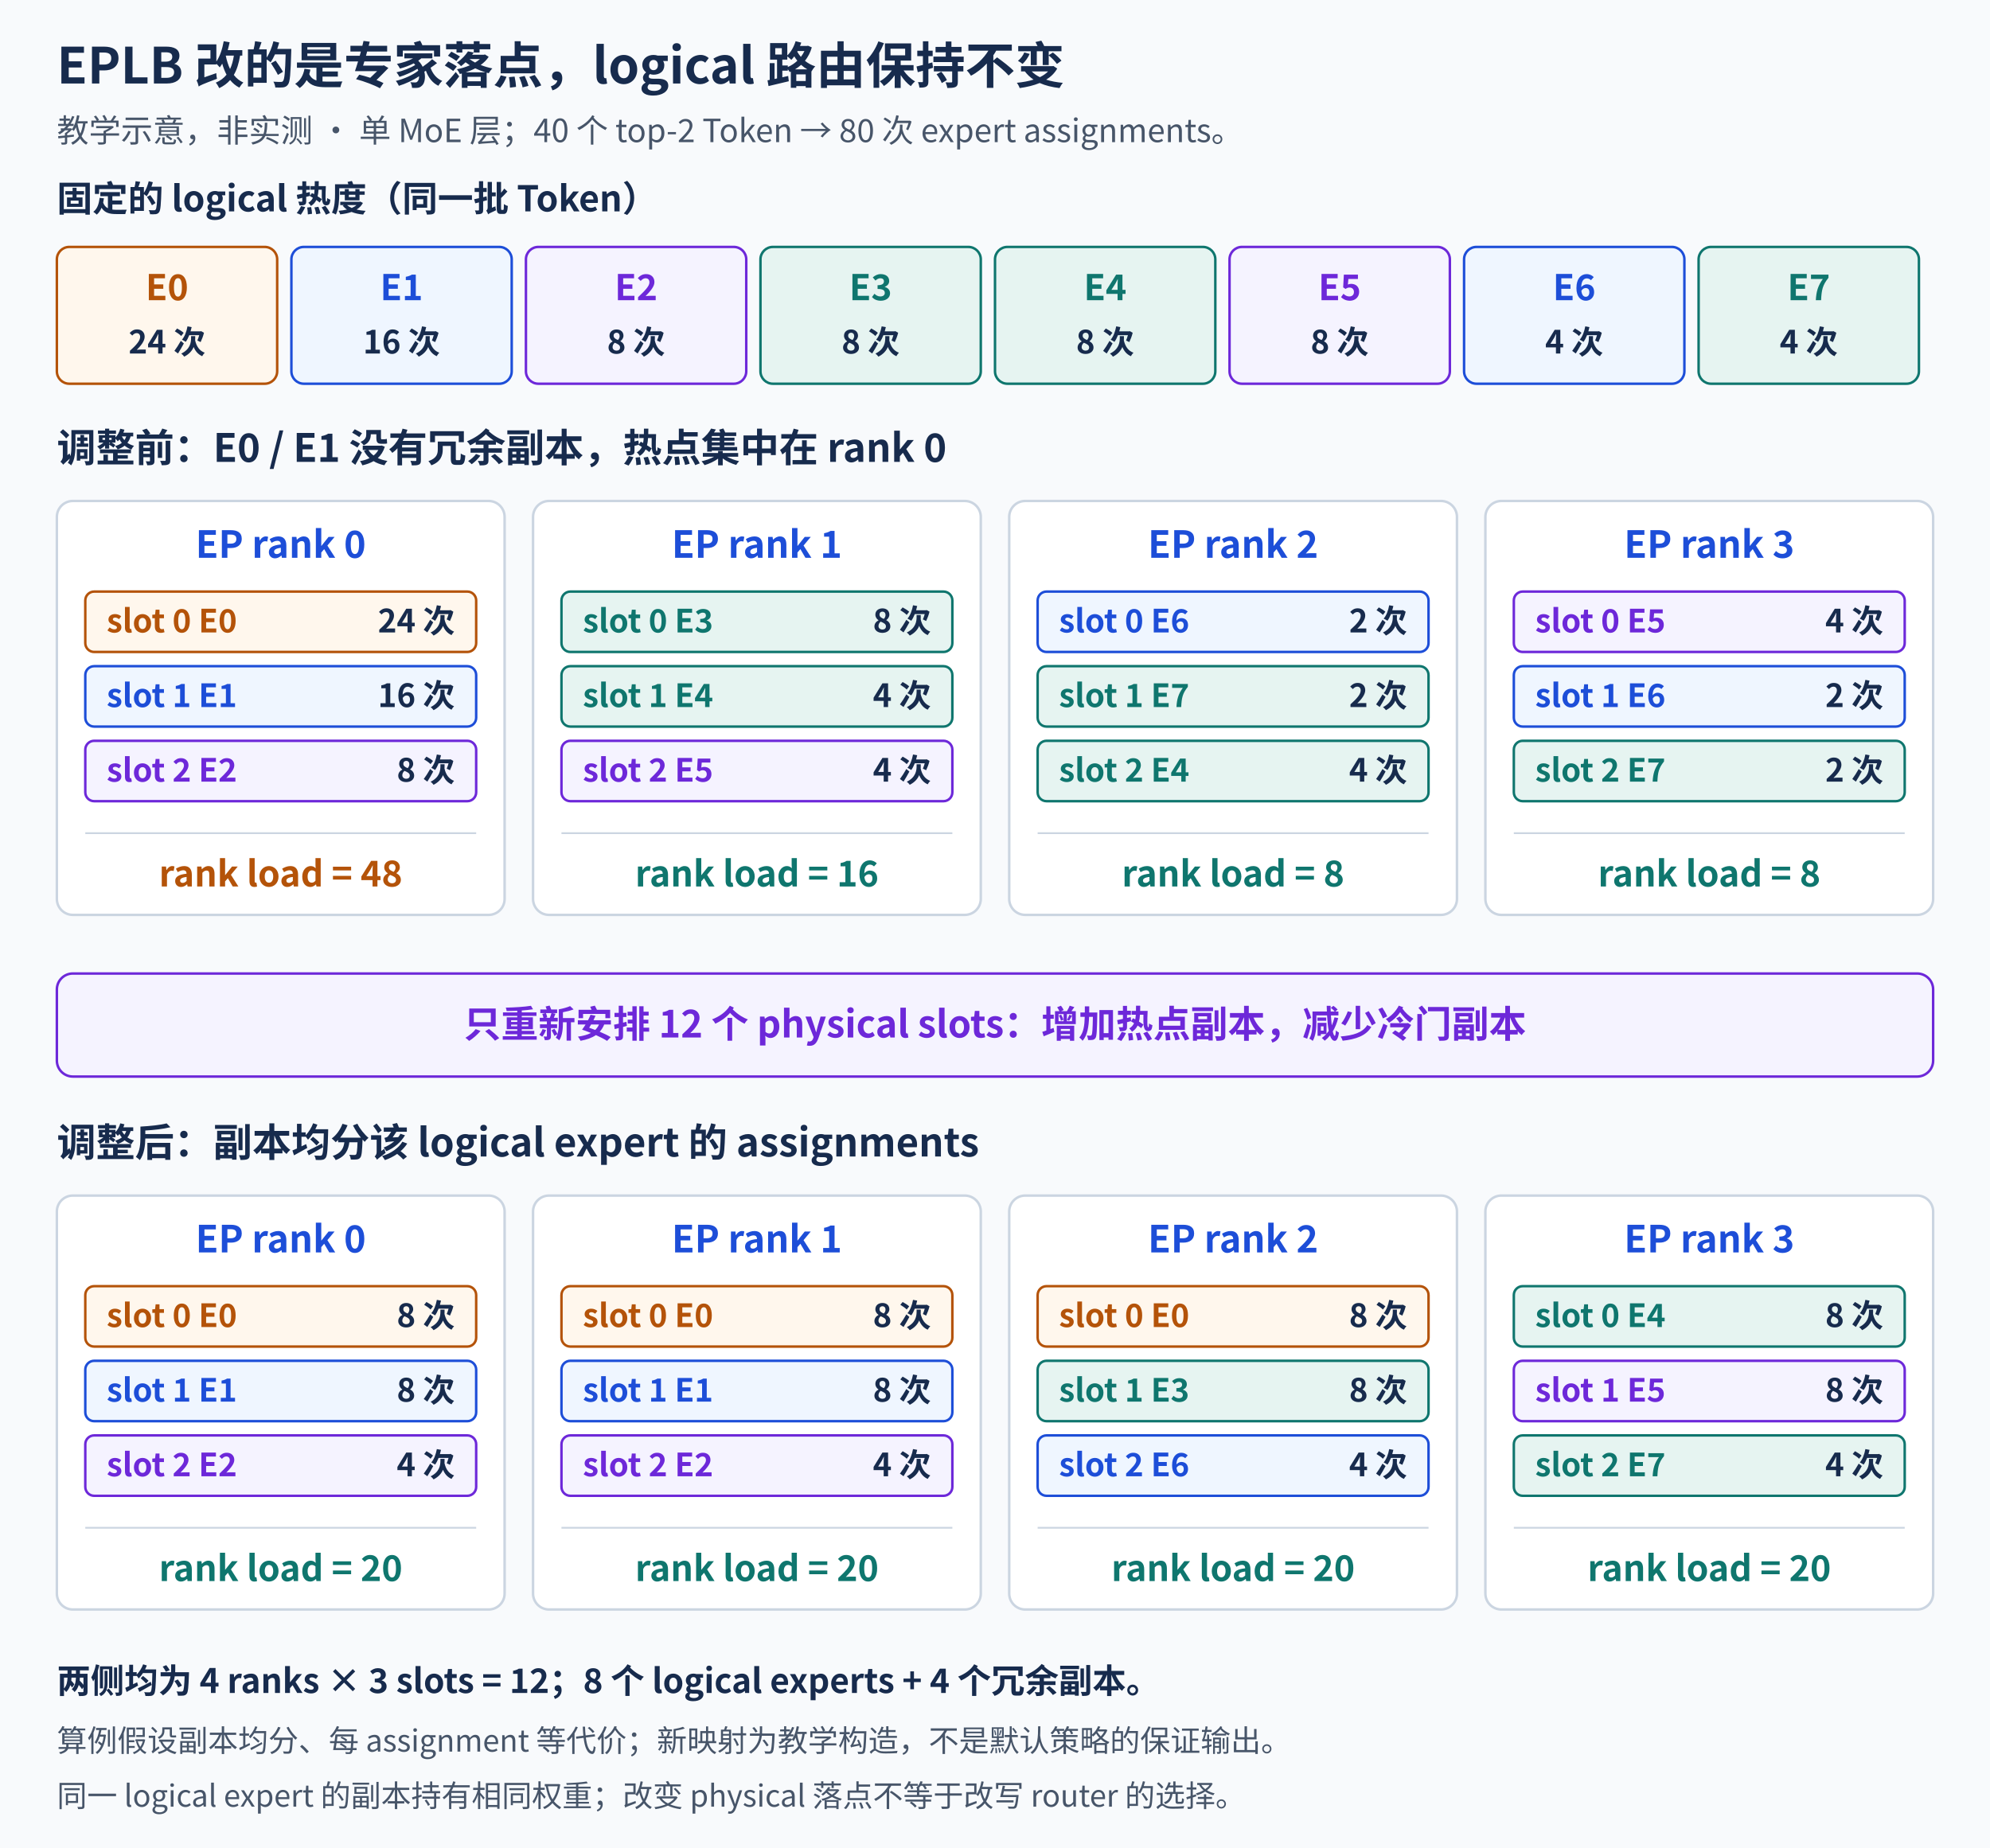
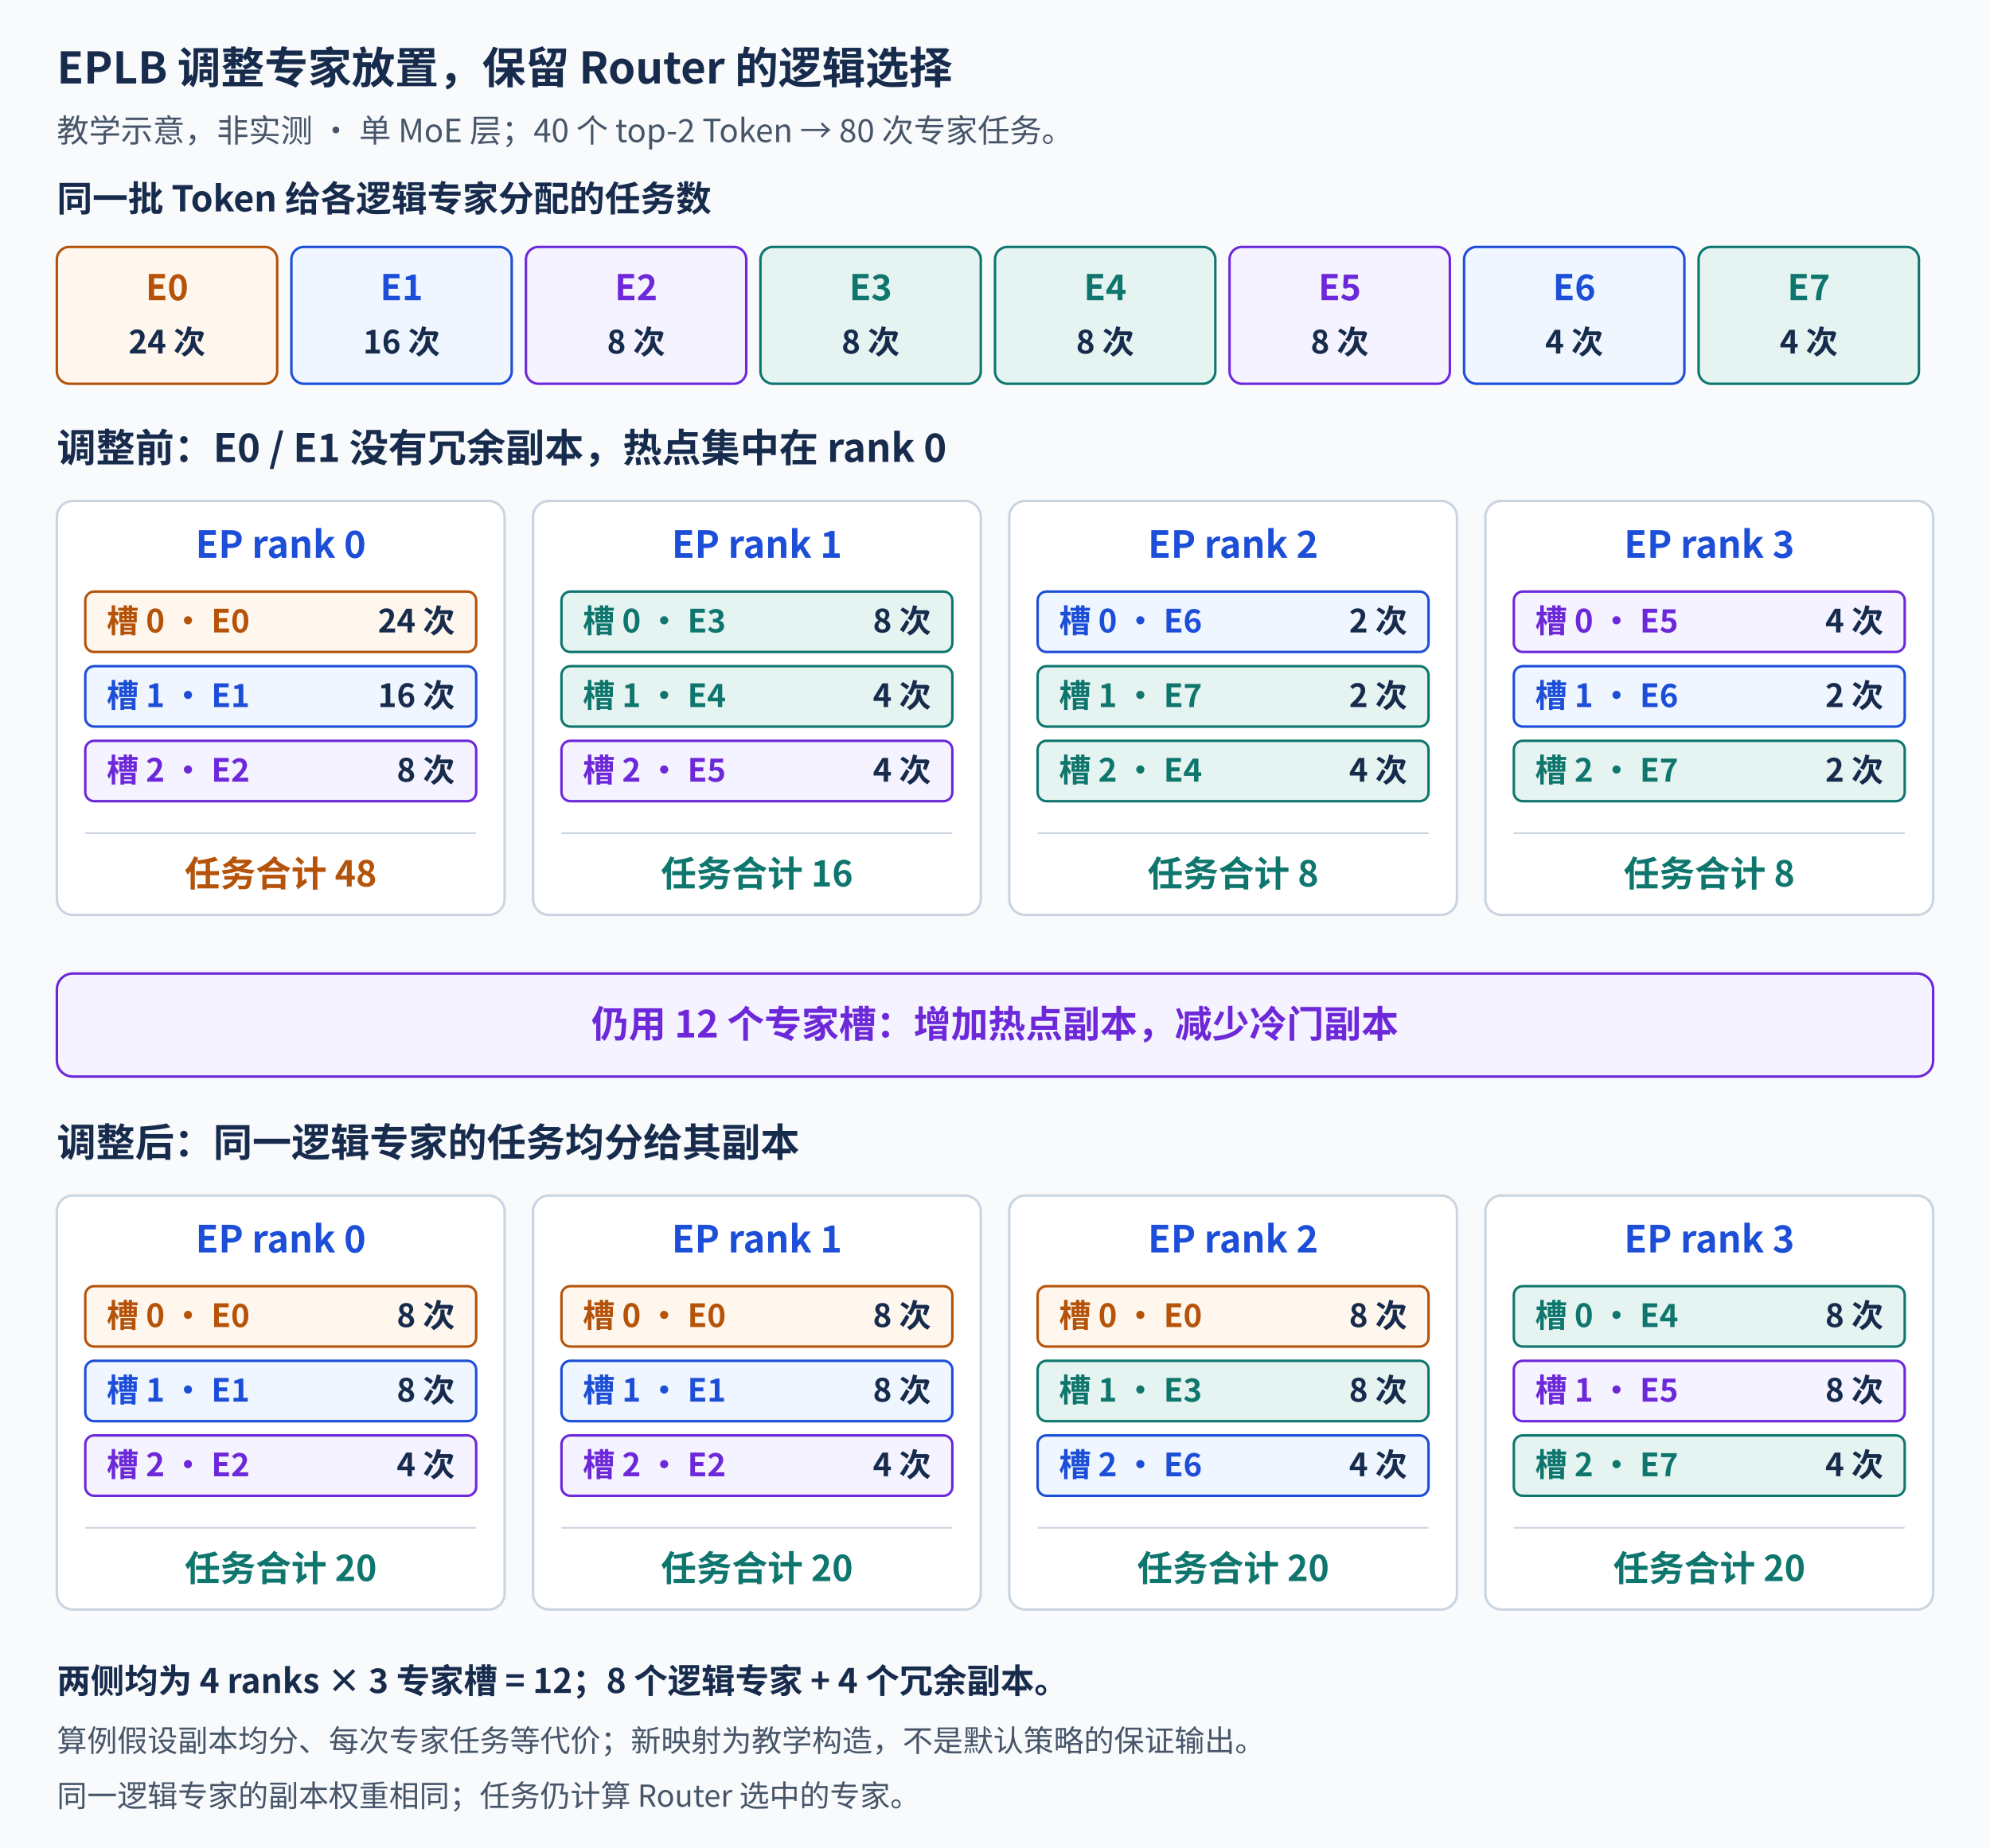
<svg xmlns="http://www.w3.org/2000/svg" width="1120" height="1040" viewBox="0 0 1120 1040" role="img" aria-labelledby="title desc">
  <defs>
    <style>text{font-family:-apple-system,BlinkMacSystemFont,"PingFang SC","Microsoft YaHei","Noto Sans CJK SC",sans-serif}</style>
    <marker id="arrow" markerWidth="9" markerHeight="9" refX="8" refY="4.5" orient="auto">
      <path d="M1 1L8 4.5L1 8" fill="none" stroke="context-stroke" stroke-width="1.5" />
    </marker>
    <pattern id="wait" width="10" height="10" patternUnits="userSpaceOnUse">
      <rect width="10" height="10" fill="#fff7ed" />
      <path d="M-3 3L3 -3M0 10L10 0M7 13L13 7" stroke="#c2772c" stroke-width="1" />
    </pattern>
  </defs>
  <rect x="0" y="0" width="1120" height="1040" rx="0" fill="#f8fafc" stroke="#f8fafc" stroke-width="1.4" />
-   <text x="32" y="47" font-size="28" fill="#172b4d" font-weight="700">EPLB 改的是专家落点，logical 路由保持不变</text>
-   <text x="32" y="80" font-size="18" fill="#475569" font-weight="400">教学示意，非实测 · 单 MoE 层；40 个 top-2 Token → 80 次 expert assignments。</text>
-   <text x="32" y="119" font-size="20" fill="#172b4d" font-weight="700">固定的 logical 热度（同一批 Token）</text>
+   <text x="32" y="47" font-size="24.5" fill="#172b4d" font-weight="700">EPLB 调整专家放置，保留 Router 的逻辑选择</text>
+   <text x="32" y="80" font-size="18" fill="#475569" font-weight="400">教学示意，非实测 · 单 MoE 层；40 个 top-2 Token → 80 次专家任务。</text>
+   <text x="32" y="119" font-size="20" fill="#172b4d" font-weight="700">同一批 Token 给各逻辑专家分配的任务数</text>
  <rect x="32" y="139" width="124" height="77" rx="7" fill="#fff7ed" stroke="#b45309" stroke-width="1.4" />
  <text x="94" y="169" font-size="20" fill="#b45309" font-weight="700" text-anchor="middle">E0</text>
  <text x="94" y="199" font-size="18" fill="#172b4d" font-weight="600" text-anchor="middle">24 次</text>
  <rect x="164" y="139" width="124" height="77" rx="7" fill="#eff6ff" stroke="#1d4ed8" stroke-width="1.4" />
  <text x="226" y="169" font-size="20" fill="#1d4ed8" font-weight="700" text-anchor="middle">E1</text>
  <text x="226" y="199" font-size="18" fill="#172b4d" font-weight="600" text-anchor="middle">16 次</text>
  <rect x="296" y="139" width="124" height="77" rx="7" fill="#f5f3ff" stroke="#6d28d9" stroke-width="1.4" />
  <text x="358" y="169" font-size="20" fill="#6d28d9" font-weight="700" text-anchor="middle">E2</text>
  <text x="358" y="199" font-size="18" fill="#172b4d" font-weight="600" text-anchor="middle">8 次</text>
  <rect x="428" y="139" width="124" height="77" rx="7" fill="#e6f4f1" stroke="#0f766e" stroke-width="1.4" />
  <text x="490" y="169" font-size="20" fill="#0f766e" font-weight="700" text-anchor="middle">E3</text>
  <text x="490" y="199" font-size="18" fill="#172b4d" font-weight="600" text-anchor="middle">8 次</text>
  <rect x="560" y="139" width="124" height="77" rx="7" fill="#e6f4f1" stroke="#0f766e" stroke-width="1.4" />
  <text x="622" y="169" font-size="20" fill="#0f766e" font-weight="700" text-anchor="middle">E4</text>
  <text x="622" y="199" font-size="18" fill="#172b4d" font-weight="600" text-anchor="middle">8 次</text>
  <rect x="692" y="139" width="124" height="77" rx="7" fill="#f5f3ff" stroke="#6d28d9" stroke-width="1.4" />
  <text x="754" y="169" font-size="20" fill="#6d28d9" font-weight="700" text-anchor="middle">E5</text>
  <text x="754" y="199" font-size="18" fill="#172b4d" font-weight="600" text-anchor="middle">8 次</text>
  <rect x="824" y="139" width="124" height="77" rx="7" fill="#eff6ff" stroke="#1d4ed8" stroke-width="1.4" />
  <text x="886" y="169" font-size="20" fill="#1d4ed8" font-weight="700" text-anchor="middle">E6</text>
  <text x="886" y="199" font-size="18" fill="#172b4d" font-weight="600" text-anchor="middle">4 次</text>
  <rect x="956" y="139" width="124" height="77" rx="7" fill="#e6f4f1" stroke="#0f766e" stroke-width="1.4" />
  <text x="1018" y="169" font-size="20" fill="#0f766e" font-weight="700" text-anchor="middle">E7</text>
  <text x="1018" y="199" font-size="18" fill="#172b4d" font-weight="600" text-anchor="middle">4 次</text>
  <text x="32" y="260" font-size="22" fill="#172b4d" font-weight="700">调整前：E0 / E1 没有冗余副本，热点集中在 rank 0</text>
  <rect x="32" y="282" width="252" height="233" rx="9" fill="#ffffff" stroke="#cbd5e1" stroke-width="1.4" />
  <text x="158" y="314" font-size="21" fill="#1d4ed8" font-weight="700" text-anchor="middle">EP rank 0</text>
  <rect x="48" y="333" width="220" height="34" rx="5" fill="#fff7ed" stroke="#b45309" stroke-width="1.4" />
-   <text x="60" y="356" font-size="18" fill="#b45309" font-weight="600">slot 0   E0</text>
+   <text x="60" y="356" font-size="18" fill="#b45309" font-weight="600">槽 0 · E0</text>
  <text x="256" y="356" font-size="18" fill="#172b4d" font-weight="600" text-anchor="end">24 次</text>
  <rect x="48" y="375" width="220" height="34" rx="5" fill="#eff6ff" stroke="#1d4ed8" stroke-width="1.4" />
-   <text x="60" y="398" font-size="18" fill="#1d4ed8" font-weight="600">slot 1   E1</text>
+   <text x="60" y="398" font-size="18" fill="#1d4ed8" font-weight="600">槽 1 · E1</text>
  <text x="256" y="398" font-size="18" fill="#172b4d" font-weight="600" text-anchor="end">16 次</text>
  <rect x="48" y="417" width="220" height="34" rx="5" fill="#f5f3ff" stroke="#6d28d9" stroke-width="1.4" />
-   <text x="60" y="440" font-size="18" fill="#6d28d9" font-weight="600">slot 2   E2</text>
+   <text x="60" y="440" font-size="18" fill="#6d28d9" font-weight="600">槽 2 · E2</text>
  <text x="256" y="440" font-size="18" fill="#172b4d" font-weight="600" text-anchor="end">8 次</text>
  <path d="M48 469L268 469" fill="none" stroke="#cbd5e1" stroke-width="1" />
-   <text x="158" y="499" font-size="20" fill="#b45309" font-weight="700" text-anchor="middle">rank load = 48</text>
+   <text x="158" y="499" font-size="20" fill="#b45309" font-weight="700" text-anchor="middle">任务合计 48</text>
  <rect x="300" y="282" width="252" height="233" rx="9" fill="#ffffff" stroke="#cbd5e1" stroke-width="1.4" />
  <text x="426" y="314" font-size="21" fill="#1d4ed8" font-weight="700" text-anchor="middle">EP rank 1</text>
  <rect x="316" y="333" width="220" height="34" rx="5" fill="#e6f4f1" stroke="#0f766e" stroke-width="1.4" />
-   <text x="328" y="356" font-size="18" fill="#0f766e" font-weight="600">slot 0   E3</text>
+   <text x="328" y="356" font-size="18" fill="#0f766e" font-weight="600">槽 0 · E3</text>
  <text x="524" y="356" font-size="18" fill="#172b4d" font-weight="600" text-anchor="end">8 次</text>
  <rect x="316" y="375" width="220" height="34" rx="5" fill="#e6f4f1" stroke="#0f766e" stroke-width="1.4" />
-   <text x="328" y="398" font-size="18" fill="#0f766e" font-weight="600">slot 1   E4</text>
+   <text x="328" y="398" font-size="18" fill="#0f766e" font-weight="600">槽 1 · E4</text>
  <text x="524" y="398" font-size="18" fill="#172b4d" font-weight="600" text-anchor="end">4 次</text>
  <rect x="316" y="417" width="220" height="34" rx="5" fill="#f5f3ff" stroke="#6d28d9" stroke-width="1.4" />
-   <text x="328" y="440" font-size="18" fill="#6d28d9" font-weight="600">slot 2   E5</text>
+   <text x="328" y="440" font-size="18" fill="#6d28d9" font-weight="600">槽 2 · E5</text>
  <text x="524" y="440" font-size="18" fill="#172b4d" font-weight="600" text-anchor="end">4 次</text>
  <path d="M316 469L536 469" fill="none" stroke="#cbd5e1" stroke-width="1" />
-   <text x="426" y="499" font-size="20" fill="#0f766e" font-weight="700" text-anchor="middle">rank load = 16</text>
+   <text x="426" y="499" font-size="20" fill="#0f766e" font-weight="700" text-anchor="middle">任务合计 16</text>
  <rect x="568" y="282" width="252" height="233" rx="9" fill="#ffffff" stroke="#cbd5e1" stroke-width="1.4" />
  <text x="694" y="314" font-size="21" fill="#1d4ed8" font-weight="700" text-anchor="middle">EP rank 2</text>
  <rect x="584" y="333" width="220" height="34" rx="5" fill="#eff6ff" stroke="#1d4ed8" stroke-width="1.4" />
-   <text x="596" y="356" font-size="18" fill="#1d4ed8" font-weight="600">slot 0   E6</text>
+   <text x="596" y="356" font-size="18" fill="#1d4ed8" font-weight="600">槽 0 · E6</text>
  <text x="792" y="356" font-size="18" fill="#172b4d" font-weight="600" text-anchor="end">2 次</text>
  <rect x="584" y="375" width="220" height="34" rx="5" fill="#e6f4f1" stroke="#0f766e" stroke-width="1.4" />
-   <text x="596" y="398" font-size="18" fill="#0f766e" font-weight="600">slot 1   E7</text>
+   <text x="596" y="398" font-size="18" fill="#0f766e" font-weight="600">槽 1 · E7</text>
  <text x="792" y="398" font-size="18" fill="#172b4d" font-weight="600" text-anchor="end">2 次</text>
  <rect x="584" y="417" width="220" height="34" rx="5" fill="#e6f4f1" stroke="#0f766e" stroke-width="1.4" />
-   <text x="596" y="440" font-size="18" fill="#0f766e" font-weight="600">slot 2   E4</text>
+   <text x="596" y="440" font-size="18" fill="#0f766e" font-weight="600">槽 2 · E4</text>
  <text x="792" y="440" font-size="18" fill="#172b4d" font-weight="600" text-anchor="end">4 次</text>
  <path d="M584 469L804 469" fill="none" stroke="#cbd5e1" stroke-width="1" />
-   <text x="694" y="499" font-size="20" fill="#0f766e" font-weight="700" text-anchor="middle">rank load = 8</text>
+   <text x="694" y="499" font-size="20" fill="#0f766e" font-weight="700" text-anchor="middle">任务合计 8</text>
  <rect x="836" y="282" width="252" height="233" rx="9" fill="#ffffff" stroke="#cbd5e1" stroke-width="1.4" />
  <text x="962" y="314" font-size="21" fill="#1d4ed8" font-weight="700" text-anchor="middle">EP rank 3</text>
  <rect x="852" y="333" width="220" height="34" rx="5" fill="#f5f3ff" stroke="#6d28d9" stroke-width="1.4" />
-   <text x="864" y="356" font-size="18" fill="#6d28d9" font-weight="600">slot 0   E5</text>
+   <text x="864" y="356" font-size="18" fill="#6d28d9" font-weight="600">槽 0 · E5</text>
  <text x="1060" y="356" font-size="18" fill="#172b4d" font-weight="600" text-anchor="end">4 次</text>
  <rect x="852" y="375" width="220" height="34" rx="5" fill="#eff6ff" stroke="#1d4ed8" stroke-width="1.4" />
-   <text x="864" y="398" font-size="18" fill="#1d4ed8" font-weight="600">slot 1   E6</text>
+   <text x="864" y="398" font-size="18" fill="#1d4ed8" font-weight="600">槽 1 · E6</text>
  <text x="1060" y="398" font-size="18" fill="#172b4d" font-weight="600" text-anchor="end">2 次</text>
  <rect x="852" y="417" width="220" height="34" rx="5" fill="#e6f4f1" stroke="#0f766e" stroke-width="1.4" />
-   <text x="864" y="440" font-size="18" fill="#0f766e" font-weight="600">slot 2   E7</text>
+   <text x="864" y="440" font-size="18" fill="#0f766e" font-weight="600">槽 2 · E7</text>
  <text x="1060" y="440" font-size="18" fill="#172b4d" font-weight="600" text-anchor="end">2 次</text>
  <path d="M852 469L1072 469" fill="none" stroke="#cbd5e1" stroke-width="1" />
-   <text x="962" y="499" font-size="20" fill="#0f766e" font-weight="700" text-anchor="middle">rank load = 8</text>
+   <text x="962" y="499" font-size="20" fill="#0f766e" font-weight="700" text-anchor="middle">任务合计 8</text>
  <rect x="32" y="548" width="1056" height="58" rx="9" fill="#f5f3ff" stroke="#6d28d9" stroke-width="1.4" />
-   <text x="560" y="584" font-size="21" fill="#6d28d9" font-weight="700" text-anchor="middle">只重新安排 12 个 physical slots：增加热点副本，减少冷门副本</text>
-   <text x="32" y="651" font-size="22" fill="#172b4d" font-weight="700">调整后：副本均分该 logical expert 的 assignments</text>
+   <text x="560" y="584" font-size="21" fill="#6d28d9" font-weight="700" text-anchor="middle">仍用 12 个专家槽：增加热点副本，减少冷门副本</text>
+   <text x="32" y="651" font-size="22" fill="#172b4d" font-weight="700">调整后：同一逻辑专家的任务均分给其副本</text>
  <rect x="32" y="673" width="252" height="233" rx="9" fill="#ffffff" stroke="#cbd5e1" stroke-width="1.4" />
  <text x="158" y="705" font-size="21" fill="#1d4ed8" font-weight="700" text-anchor="middle">EP rank 0</text>
  <rect x="48" y="724" width="220" height="34" rx="5" fill="#fff7ed" stroke="#b45309" stroke-width="1.4" />
-   <text x="60" y="747" font-size="18" fill="#b45309" font-weight="600">slot 0   E0</text>
+   <text x="60" y="747" font-size="18" fill="#b45309" font-weight="600">槽 0 · E0</text>
  <text x="256" y="747" font-size="18" fill="#172b4d" font-weight="600" text-anchor="end">8 次</text>
  <rect x="48" y="766" width="220" height="34" rx="5" fill="#eff6ff" stroke="#1d4ed8" stroke-width="1.4" />
-   <text x="60" y="789" font-size="18" fill="#1d4ed8" font-weight="600">slot 1   E1</text>
+   <text x="60" y="789" font-size="18" fill="#1d4ed8" font-weight="600">槽 1 · E1</text>
  <text x="256" y="789" font-size="18" fill="#172b4d" font-weight="600" text-anchor="end">8 次</text>
  <rect x="48" y="808" width="220" height="34" rx="5" fill="#f5f3ff" stroke="#6d28d9" stroke-width="1.4" />
-   <text x="60" y="831" font-size="18" fill="#6d28d9" font-weight="600">slot 2   E2</text>
+   <text x="60" y="831" font-size="18" fill="#6d28d9" font-weight="600">槽 2 · E2</text>
  <text x="256" y="831" font-size="18" fill="#172b4d" font-weight="600" text-anchor="end">4 次</text>
  <path d="M48 860L268 860" fill="none" stroke="#cbd5e1" stroke-width="1" />
-   <text x="158" y="890" font-size="20" fill="#0f766e" font-weight="700" text-anchor="middle">rank load = 20</text>
+   <text x="158" y="890" font-size="20" fill="#0f766e" font-weight="700" text-anchor="middle">任务合计 20</text>
  <rect x="300" y="673" width="252" height="233" rx="9" fill="#ffffff" stroke="#cbd5e1" stroke-width="1.4" />
  <text x="426" y="705" font-size="21" fill="#1d4ed8" font-weight="700" text-anchor="middle">EP rank 1</text>
  <rect x="316" y="724" width="220" height="34" rx="5" fill="#fff7ed" stroke="#b45309" stroke-width="1.4" />
-   <text x="328" y="747" font-size="18" fill="#b45309" font-weight="600">slot 0   E0</text>
+   <text x="328" y="747" font-size="18" fill="#b45309" font-weight="600">槽 0 · E0</text>
  <text x="524" y="747" font-size="18" fill="#172b4d" font-weight="600" text-anchor="end">8 次</text>
  <rect x="316" y="766" width="220" height="34" rx="5" fill="#eff6ff" stroke="#1d4ed8" stroke-width="1.4" />
-   <text x="328" y="789" font-size="18" fill="#1d4ed8" font-weight="600">slot 1   E1</text>
+   <text x="328" y="789" font-size="18" fill="#1d4ed8" font-weight="600">槽 1 · E1</text>
  <text x="524" y="789" font-size="18" fill="#172b4d" font-weight="600" text-anchor="end">8 次</text>
  <rect x="316" y="808" width="220" height="34" rx="5" fill="#f5f3ff" stroke="#6d28d9" stroke-width="1.4" />
-   <text x="328" y="831" font-size="18" fill="#6d28d9" font-weight="600">slot 2   E2</text>
+   <text x="328" y="831" font-size="18" fill="#6d28d9" font-weight="600">槽 2 · E2</text>
  <text x="524" y="831" font-size="18" fill="#172b4d" font-weight="600" text-anchor="end">4 次</text>
  <path d="M316 860L536 860" fill="none" stroke="#cbd5e1" stroke-width="1" />
-   <text x="426" y="890" font-size="20" fill="#0f766e" font-weight="700" text-anchor="middle">rank load = 20</text>
+   <text x="426" y="890" font-size="20" fill="#0f766e" font-weight="700" text-anchor="middle">任务合计 20</text>
  <rect x="568" y="673" width="252" height="233" rx="9" fill="#ffffff" stroke="#cbd5e1" stroke-width="1.4" />
  <text x="694" y="705" font-size="21" fill="#1d4ed8" font-weight="700" text-anchor="middle">EP rank 2</text>
  <rect x="584" y="724" width="220" height="34" rx="5" fill="#fff7ed" stroke="#b45309" stroke-width="1.4" />
-   <text x="596" y="747" font-size="18" fill="#b45309" font-weight="600">slot 0   E0</text>
+   <text x="596" y="747" font-size="18" fill="#b45309" font-weight="600">槽 0 · E0</text>
  <text x="792" y="747" font-size="18" fill="#172b4d" font-weight="600" text-anchor="end">8 次</text>
  <rect x="584" y="766" width="220" height="34" rx="5" fill="#e6f4f1" stroke="#0f766e" stroke-width="1.4" />
-   <text x="596" y="789" font-size="18" fill="#0f766e" font-weight="600">slot 1   E3</text>
+   <text x="596" y="789" font-size="18" fill="#0f766e" font-weight="600">槽 1 · E3</text>
  <text x="792" y="789" font-size="18" fill="#172b4d" font-weight="600" text-anchor="end">8 次</text>
  <rect x="584" y="808" width="220" height="34" rx="5" fill="#eff6ff" stroke="#1d4ed8" stroke-width="1.4" />
-   <text x="596" y="831" font-size="18" fill="#1d4ed8" font-weight="600">slot 2   E6</text>
+   <text x="596" y="831" font-size="18" fill="#1d4ed8" font-weight="600">槽 2 · E6</text>
  <text x="792" y="831" font-size="18" fill="#172b4d" font-weight="600" text-anchor="end">4 次</text>
  <path d="M584 860L804 860" fill="none" stroke="#cbd5e1" stroke-width="1" />
-   <text x="694" y="890" font-size="20" fill="#0f766e" font-weight="700" text-anchor="middle">rank load = 20</text>
+   <text x="694" y="890" font-size="20" fill="#0f766e" font-weight="700" text-anchor="middle">任务合计 20</text>
  <rect x="836" y="673" width="252" height="233" rx="9" fill="#ffffff" stroke="#cbd5e1" stroke-width="1.4" />
  <text x="962" y="705" font-size="21" fill="#1d4ed8" font-weight="700" text-anchor="middle">EP rank 3</text>
  <rect x="852" y="724" width="220" height="34" rx="5" fill="#e6f4f1" stroke="#0f766e" stroke-width="1.4" />
-   <text x="864" y="747" font-size="18" fill="#0f766e" font-weight="600">slot 0   E4</text>
+   <text x="864" y="747" font-size="18" fill="#0f766e" font-weight="600">槽 0 · E4</text>
  <text x="1060" y="747" font-size="18" fill="#172b4d" font-weight="600" text-anchor="end">8 次</text>
  <rect x="852" y="766" width="220" height="34" rx="5" fill="#f5f3ff" stroke="#6d28d9" stroke-width="1.4" />
-   <text x="864" y="789" font-size="18" fill="#6d28d9" font-weight="600">slot 1   E5</text>
+   <text x="864" y="789" font-size="18" fill="#6d28d9" font-weight="600">槽 1 · E5</text>
  <text x="1060" y="789" font-size="18" fill="#172b4d" font-weight="600" text-anchor="end">8 次</text>
  <rect x="852" y="808" width="220" height="34" rx="5" fill="#e6f4f1" stroke="#0f766e" stroke-width="1.4" />
-   <text x="864" y="831" font-size="18" fill="#0f766e" font-weight="600">slot 2   E7</text>
+   <text x="864" y="831" font-size="18" fill="#0f766e" font-weight="600">槽 2 · E7</text>
  <text x="1060" y="831" font-size="18" fill="#172b4d" font-weight="600" text-anchor="end">4 次</text>
  <path d="M852 860L1072 860" fill="none" stroke="#cbd5e1" stroke-width="1" />
-   <text x="962" y="890" font-size="20" fill="#0f766e" font-weight="700" text-anchor="middle">rank load = 20</text>
-   <text x="32" y="953" font-size="19" fill="#172b4d" font-weight="600">两侧均为 4 ranks × 3 slots = 12；8 个 logical experts + 4 个冗余副本。</text>
-   <text x="32" y="986" font-size="17" fill="#475569" font-weight="400">算例假设副本均分、每 assignment 等代价；新映射为教学构造，不是默认策略的保证输出。</text>
-   <text x="32" y="1017" font-size="17" fill="#475569" font-weight="400">同一 logical expert 的副本持有相同权重；改变 physical 落点不等于改写 router 的选择。</text>
+   <text x="962" y="890" font-size="20" fill="#0f766e" font-weight="700" text-anchor="middle">任务合计 20</text>
+   <text x="32" y="953" font-size="19" fill="#172b4d" font-weight="600">两侧均为 4 ranks × 3 专家槽 = 12；8 个逻辑专家 + 4 个冗余副本。</text>
+   <text x="32" y="986" font-size="17" fill="#475569" font-weight="400">算例假设副本均分、每次专家任务等代价；新映射为教学构造，不是默认策略的保证输出。</text>
+   <text x="32" y="1017" font-size="17" fill="#475569" font-weight="400">同一逻辑专家的副本权重相同；任务仍计算 Router 选中的专家。</text>
</svg>
